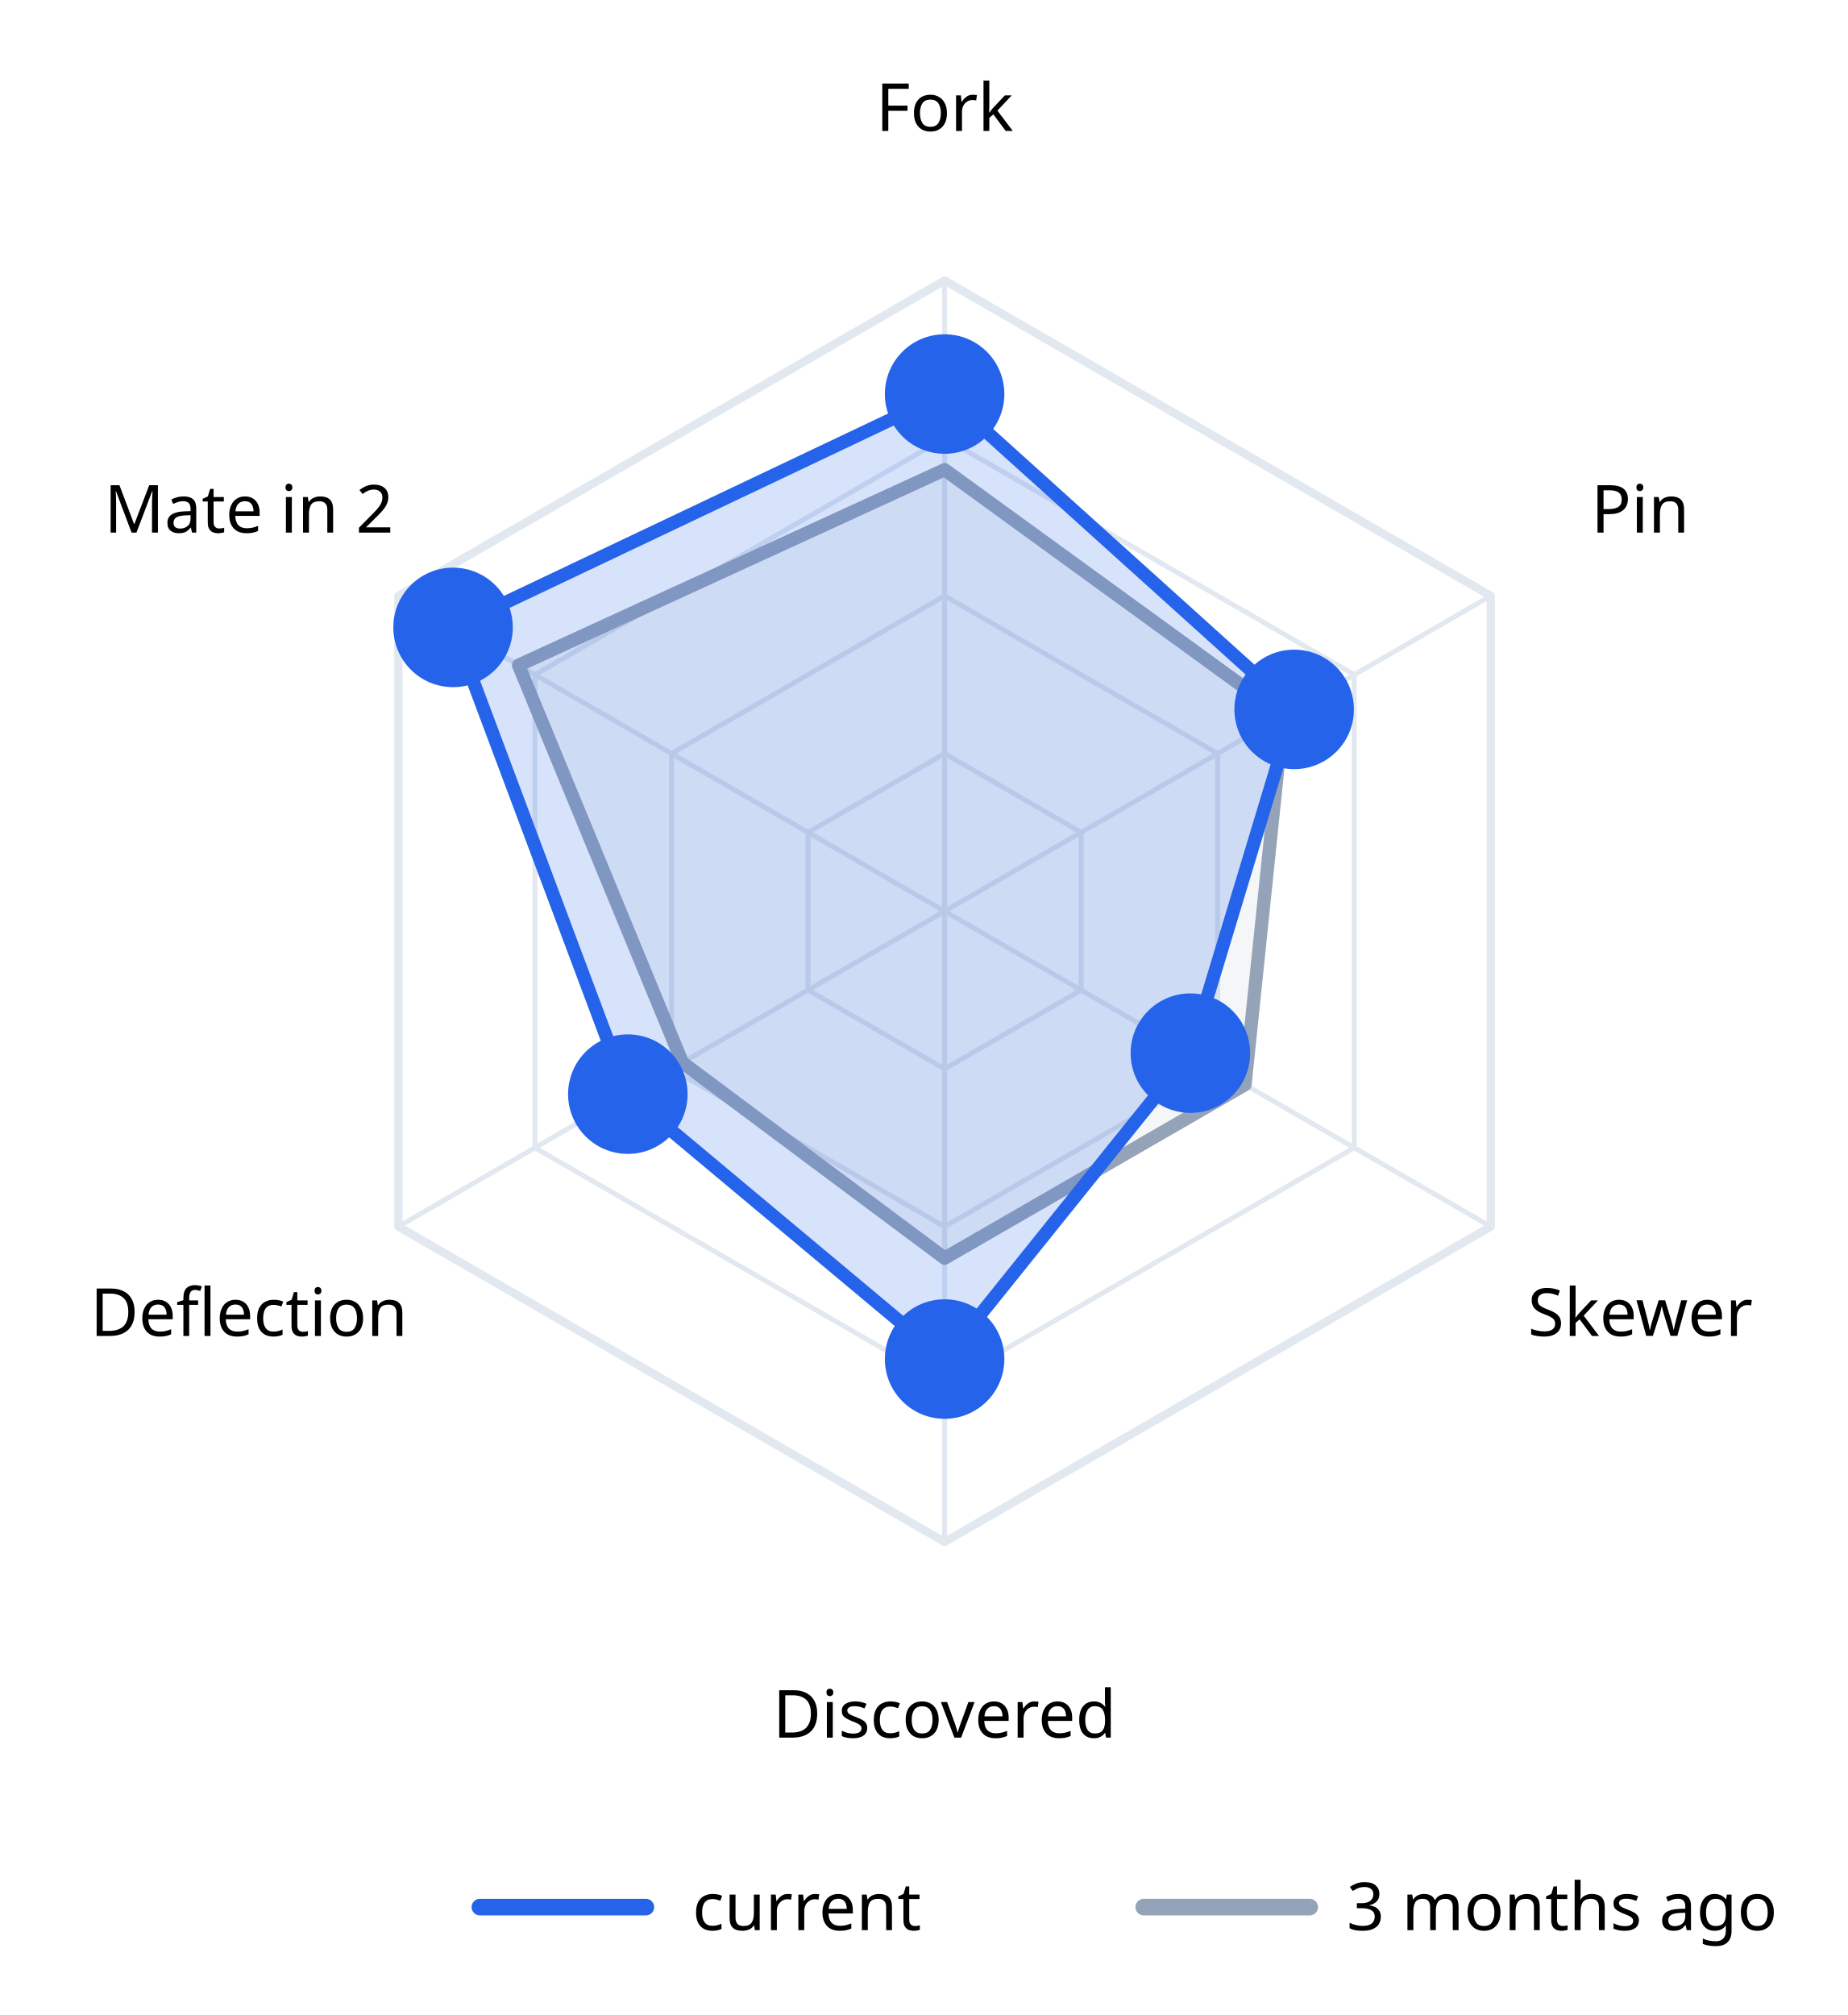
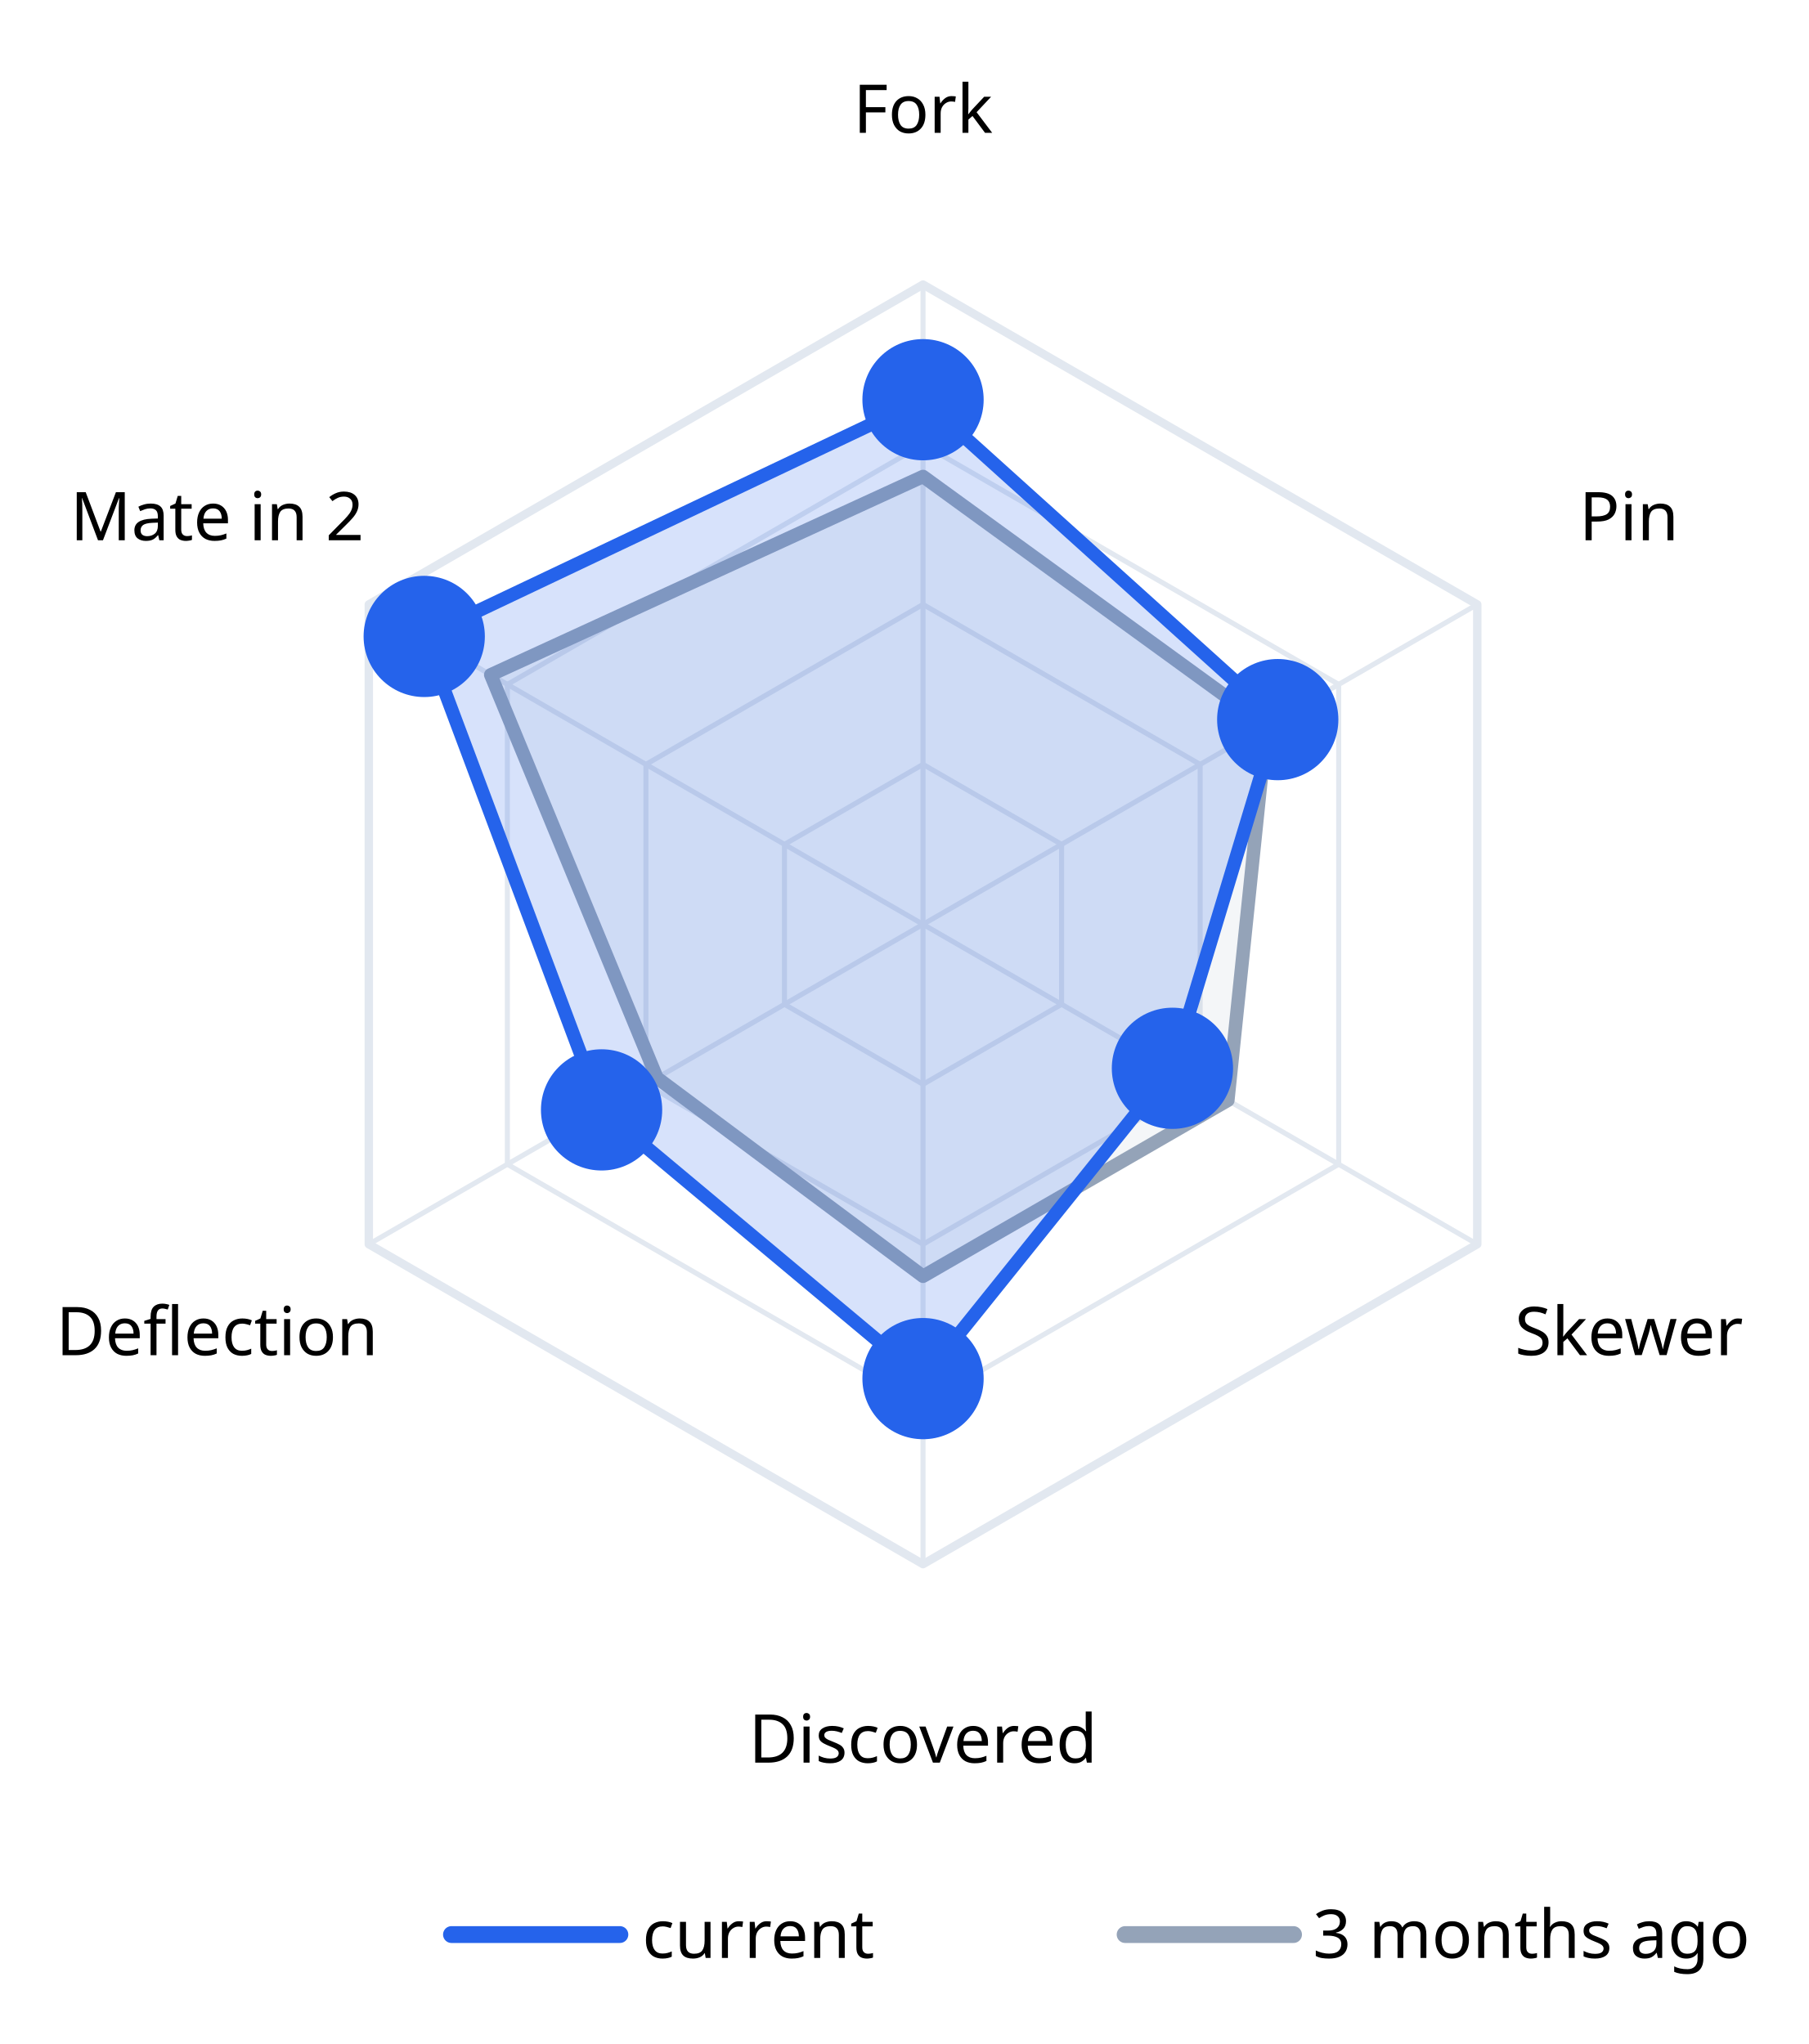
- <svg xmlns="http://www.w3.org/2000/svg" width="278.289" height="303.5" viewBox="37.711 22.75 278.289 303.5">
+ <svg xmlns="http://www.w3.org/2000/svg" width="268.478" height="303.5" viewBox="42.981 22.75 268.478 303.5">
  <path d="M 180 136.25 L 200.568 148.125 L 200.568 171.875 L 180 183.75 L 159.432 171.875 L 159.432 148.125 Z" stroke="#e2e8f0" stroke-width="0.75" stroke-opacity="1" stroke-linecap="round" stroke-linejoin="round" fill="none" fill-opacity="1" opacity="1" />
  <path d="M 180 112.5 L 221.136 136.25 L 221.136 183.75 L 180 207.5 L 138.864 183.75 L 138.864 136.25 Z" stroke="#e2e8f0" stroke-width="0.75" stroke-opacity="1" stroke-linecap="round" stroke-linejoin="round" fill="none" fill-opacity="1" opacity="1" />
  <path d="M 180 88.75 L 241.704 124.375 L 241.704 195.625 L 180 231.25 L 118.296 195.625 L 118.296 124.375 Z" stroke="#e2e8f0" stroke-width="0.75" stroke-opacity="1" stroke-linecap="round" stroke-linejoin="round" fill="none" fill-opacity="1" opacity="1" />
  <path d="M 180 65 L 262.272 112.5 L 262.272 207.5 L 180 255 L 97.728 207.5 L 97.728 112.5 Z" stroke="#e2e8f0" stroke-width="1.25" stroke-opacity="1" stroke-linecap="round" stroke-linejoin="round" fill="none" fill-opacity="1" opacity="1" />
  <line x1="180" y1="160" x2="180" y2="65" stroke="#e2e8f0" stroke-width="0.75" stroke-opacity="1" stroke-linecap="round" stroke-linejoin="round" fill="none" fill-opacity="1" opacity="1" />
  <line x1="180" y1="160" x2="262.272" y2="112.5" stroke="#e2e8f0" stroke-width="0.75" stroke-opacity="1" stroke-linecap="round" stroke-linejoin="round" fill="none" fill-opacity="1" opacity="1" />
  <line x1="180" y1="160" x2="262.272" y2="207.5" stroke="#e2e8f0" stroke-width="0.75" stroke-opacity="1" stroke-linecap="round" stroke-linejoin="round" fill="none" fill-opacity="1" opacity="1" />
  <line x1="180" y1="160" x2="180" y2="255" stroke="#e2e8f0" stroke-width="0.75" stroke-opacity="1" stroke-linecap="round" stroke-linejoin="round" fill="none" fill-opacity="1" opacity="1" />
  <line x1="180" y1="160" x2="97.728" y2="207.5" stroke="#e2e8f0" stroke-width="0.75" stroke-opacity="1" stroke-linecap="round" stroke-linejoin="round" fill="none" fill-opacity="1" opacity="1" />
  <line x1="180" y1="160" x2="97.728" y2="112.5" stroke="#e2e8f0" stroke-width="0.75" stroke-opacity="1" stroke-linecap="round" stroke-linejoin="round" fill="none" fill-opacity="1" opacity="1" />
  <path d="M 180 93.5 L 231.009 130.55 L 225.25 186.125 L 180 212.25 L 140.509 182.8 L 115.828 122.95 Z" stroke="#94a3b8" stroke-width="2" stroke-opacity="1" stroke-linecap="round" stroke-linejoin="round" fill="#94a3b8" fill-opacity="0.1" opacity="1" />
  <path d="M 180 82.1 L 232.654 129.6 L 217.023 181.375 L 180 227.45 L 132.282 187.55 L 105.955 117.25 Z" stroke="#2563eb" stroke-width="2" stroke-opacity="1" stroke-linecap="round" stroke-linejoin="round" fill="#2563eb" fill-opacity="0.18" opacity="1" />
  <circle r="9" cx="180" cy="82.1" fill="#2563eb" fill-opacity="1" />
  <circle r="9" cx="232.654" cy="129.6" fill="#2563eb" fill-opacity="1" />
  <circle r="9" cx="217.023" cy="181.375" fill="#2563eb" fill-opacity="1" />
  <circle r="9" cx="180" cy="227.45" fill="#2563eb" fill-opacity="1" />
  <circle r="9" cx="132.282" cy="187.55" fill="#2563eb" fill-opacity="1" />
  <circle r="9" cx="105.955" cy="117.25" fill="#2563eb" fill-opacity="1" />
  <text x="180" y="39" font-family="sans-serif" font-size="10" font-weight="normal" fill="#000000" text-anchor="middle" dominant-baseline="middle">Fork</text>
  <text x="284.789" y="99.5" font-family="sans-serif" font-size="10" font-weight="normal" fill="#000000" text-anchor="middle" dominant-baseline="middle">Pin</text>
  <text x="284.789" y="220.5" font-family="sans-serif" font-size="10" font-weight="normal" fill="#000000" text-anchor="middle" dominant-baseline="middle">Skewer</text>
  <text x="180" y="281" font-family="sans-serif" font-size="10" font-weight="normal" fill="#000000" text-anchor="middle" dominant-baseline="middle">Discovered</text>
  <text x="75.211" y="220.5" font-family="sans-serif" font-size="10" font-weight="normal" fill="#000000" text-anchor="middle" dominant-baseline="middle">Deflection</text>
  <text x="75.211" y="99.5" font-family="sans-serif" font-size="10" font-weight="normal" fill="#000000" text-anchor="middle" dominant-baseline="middle">Mate in 2</text>
  <path d="M 110 310 L 135 310" stroke="#2563eb" stroke-width="2.5" stroke-opacity="1" stroke-linecap="round" stroke-linejoin="round" fill="none" fill-opacity="1" opacity="1" />
-   <text x="159.25" y="310" font-family="sans-serif" font-size="10" font-weight="normal" fill="#000000" text-anchor="middle" dominant-baseline="middle">current</text>
+   <text x="155.56" y="310" font-family="sans-serif" font-size="10" font-weight="normal" fill="#000000" text-anchor="middle" dominant-baseline="middle">current</text>
  <path d="M 210 310 L 235 310" stroke="#94a3b8" stroke-width="2.5" stroke-opacity="1" stroke-linecap="round" stroke-linejoin="round" fill="none" fill-opacity="1" opacity="1" />
-   <text x="273" y="310" font-family="sans-serif" font-size="10" font-weight="normal" fill="#000000" text-anchor="middle" dominant-baseline="middle">3 months ago</text>
+   <text x="270.295" y="310" font-family="sans-serif" font-size="10" font-weight="normal" fill="#000000" text-anchor="middle" dominant-baseline="middle">3 months ago</text>
</svg>
